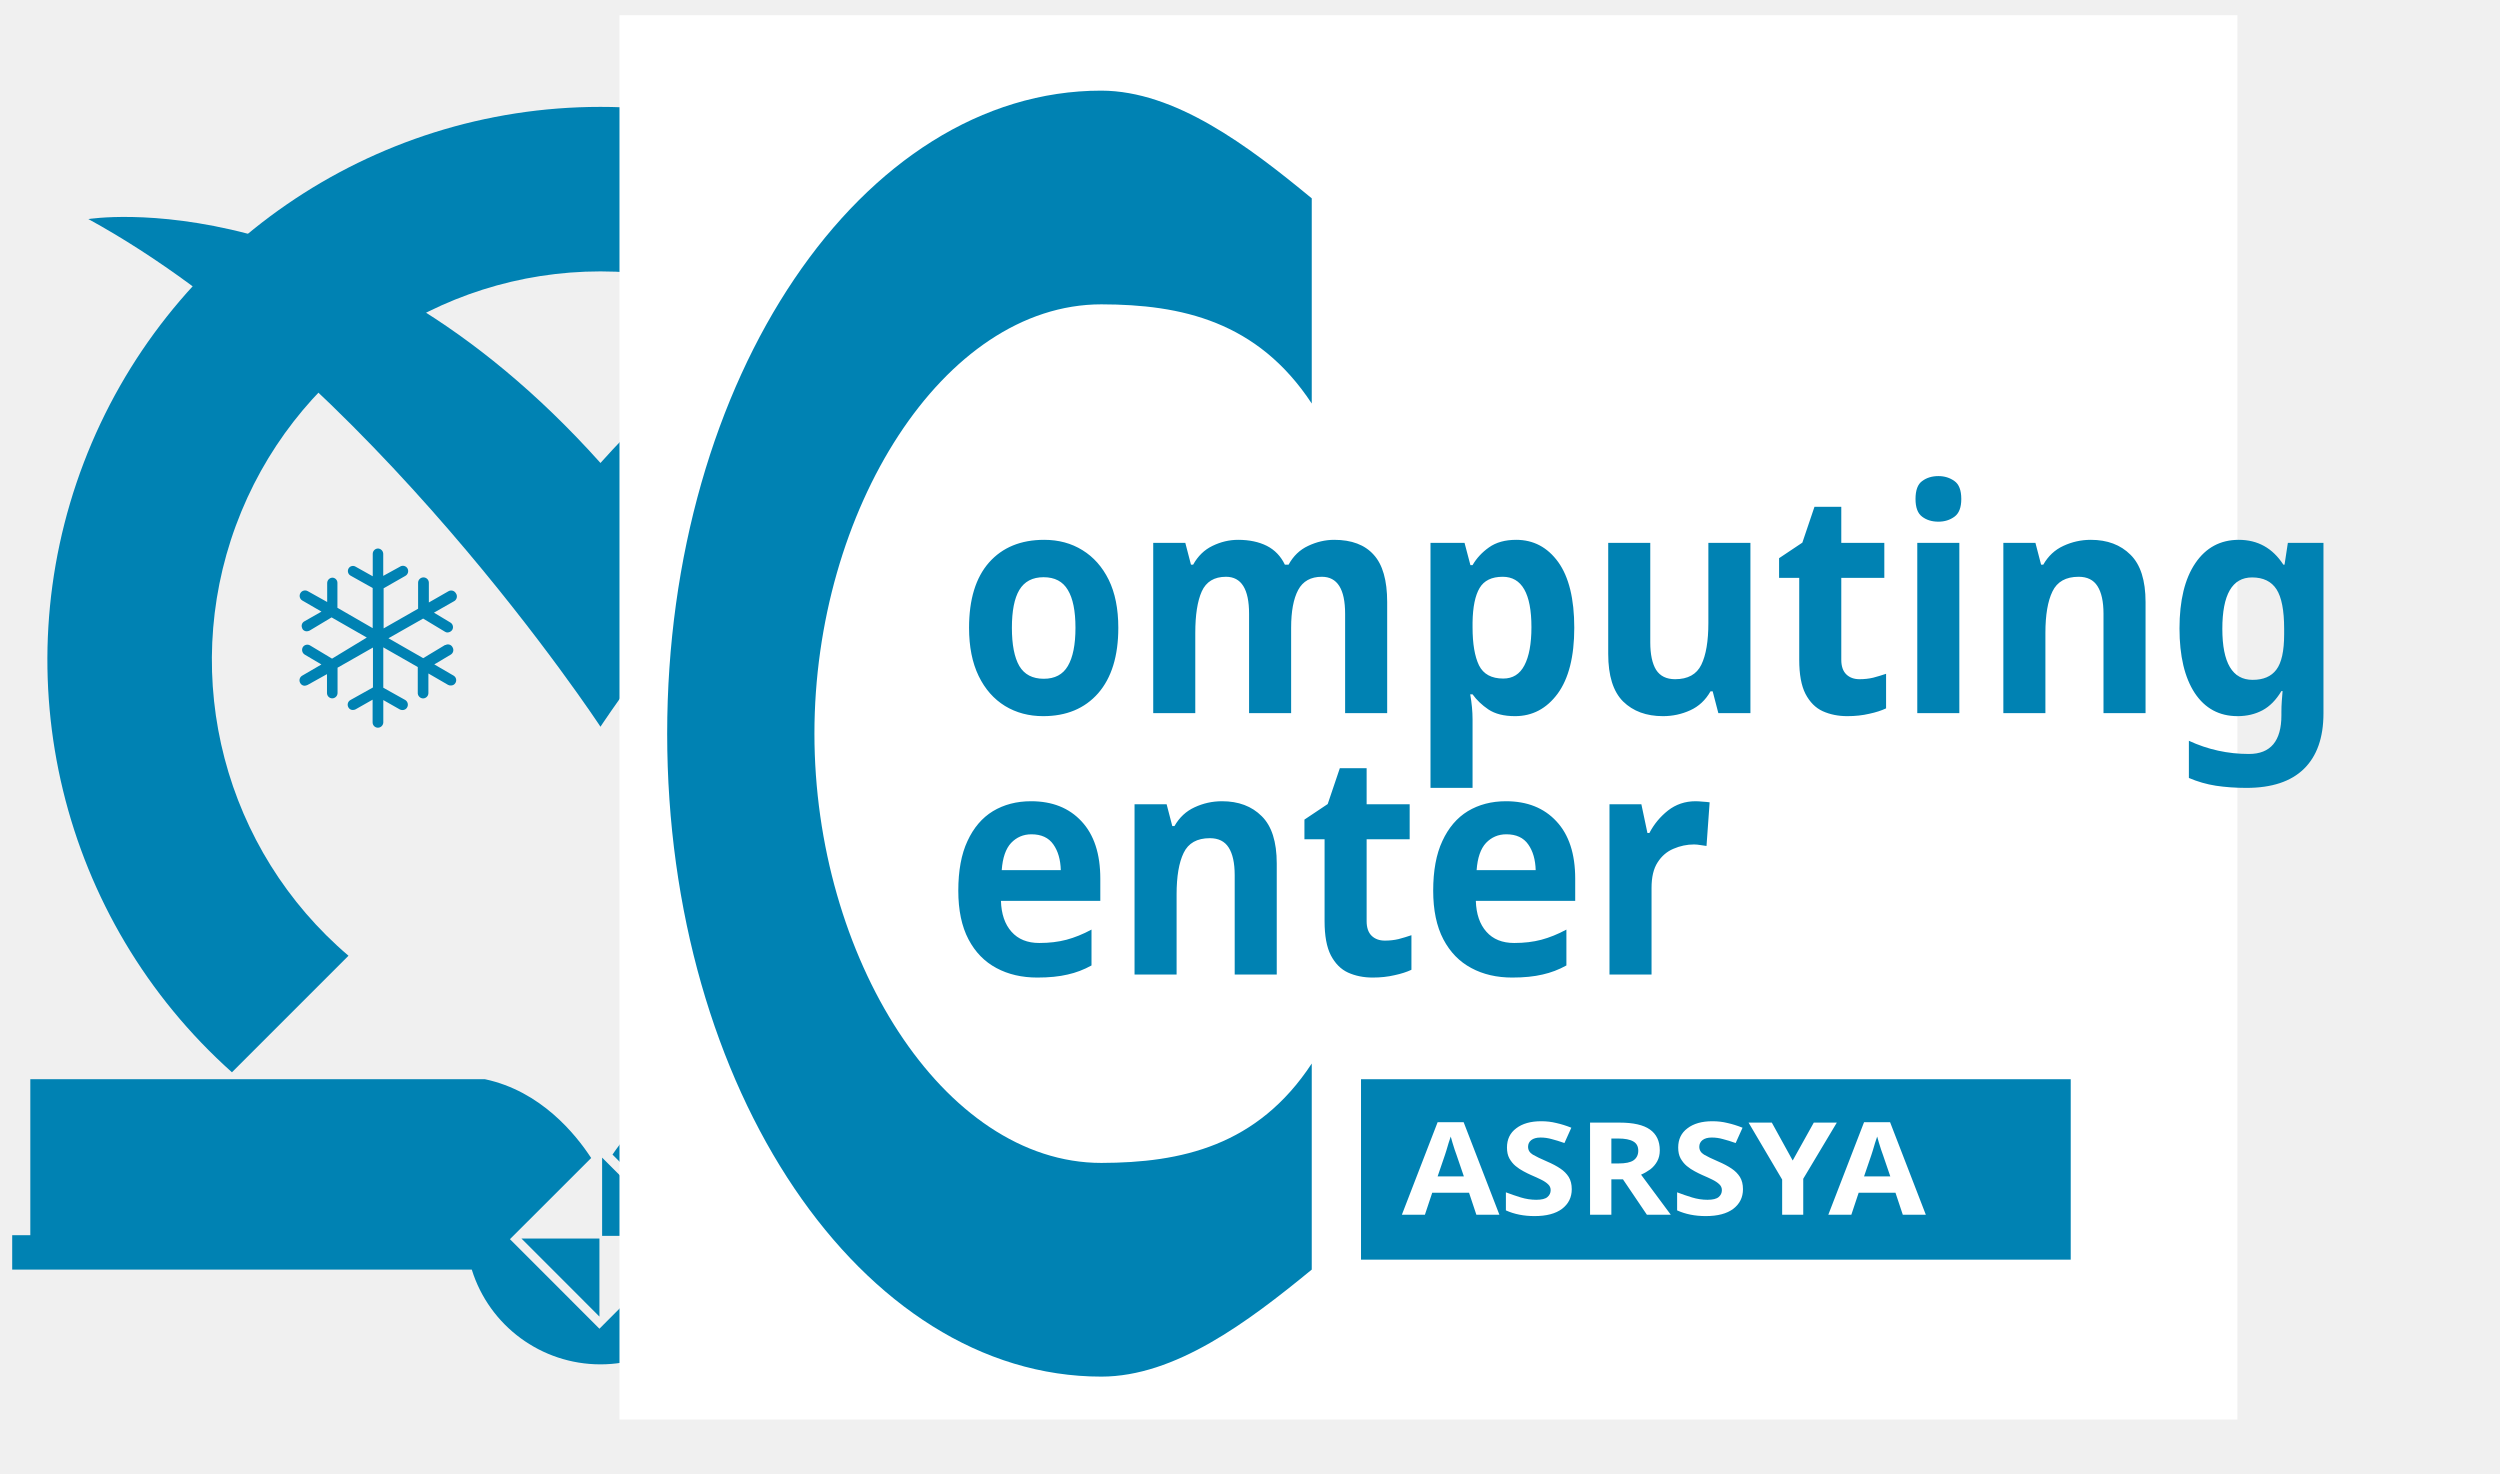
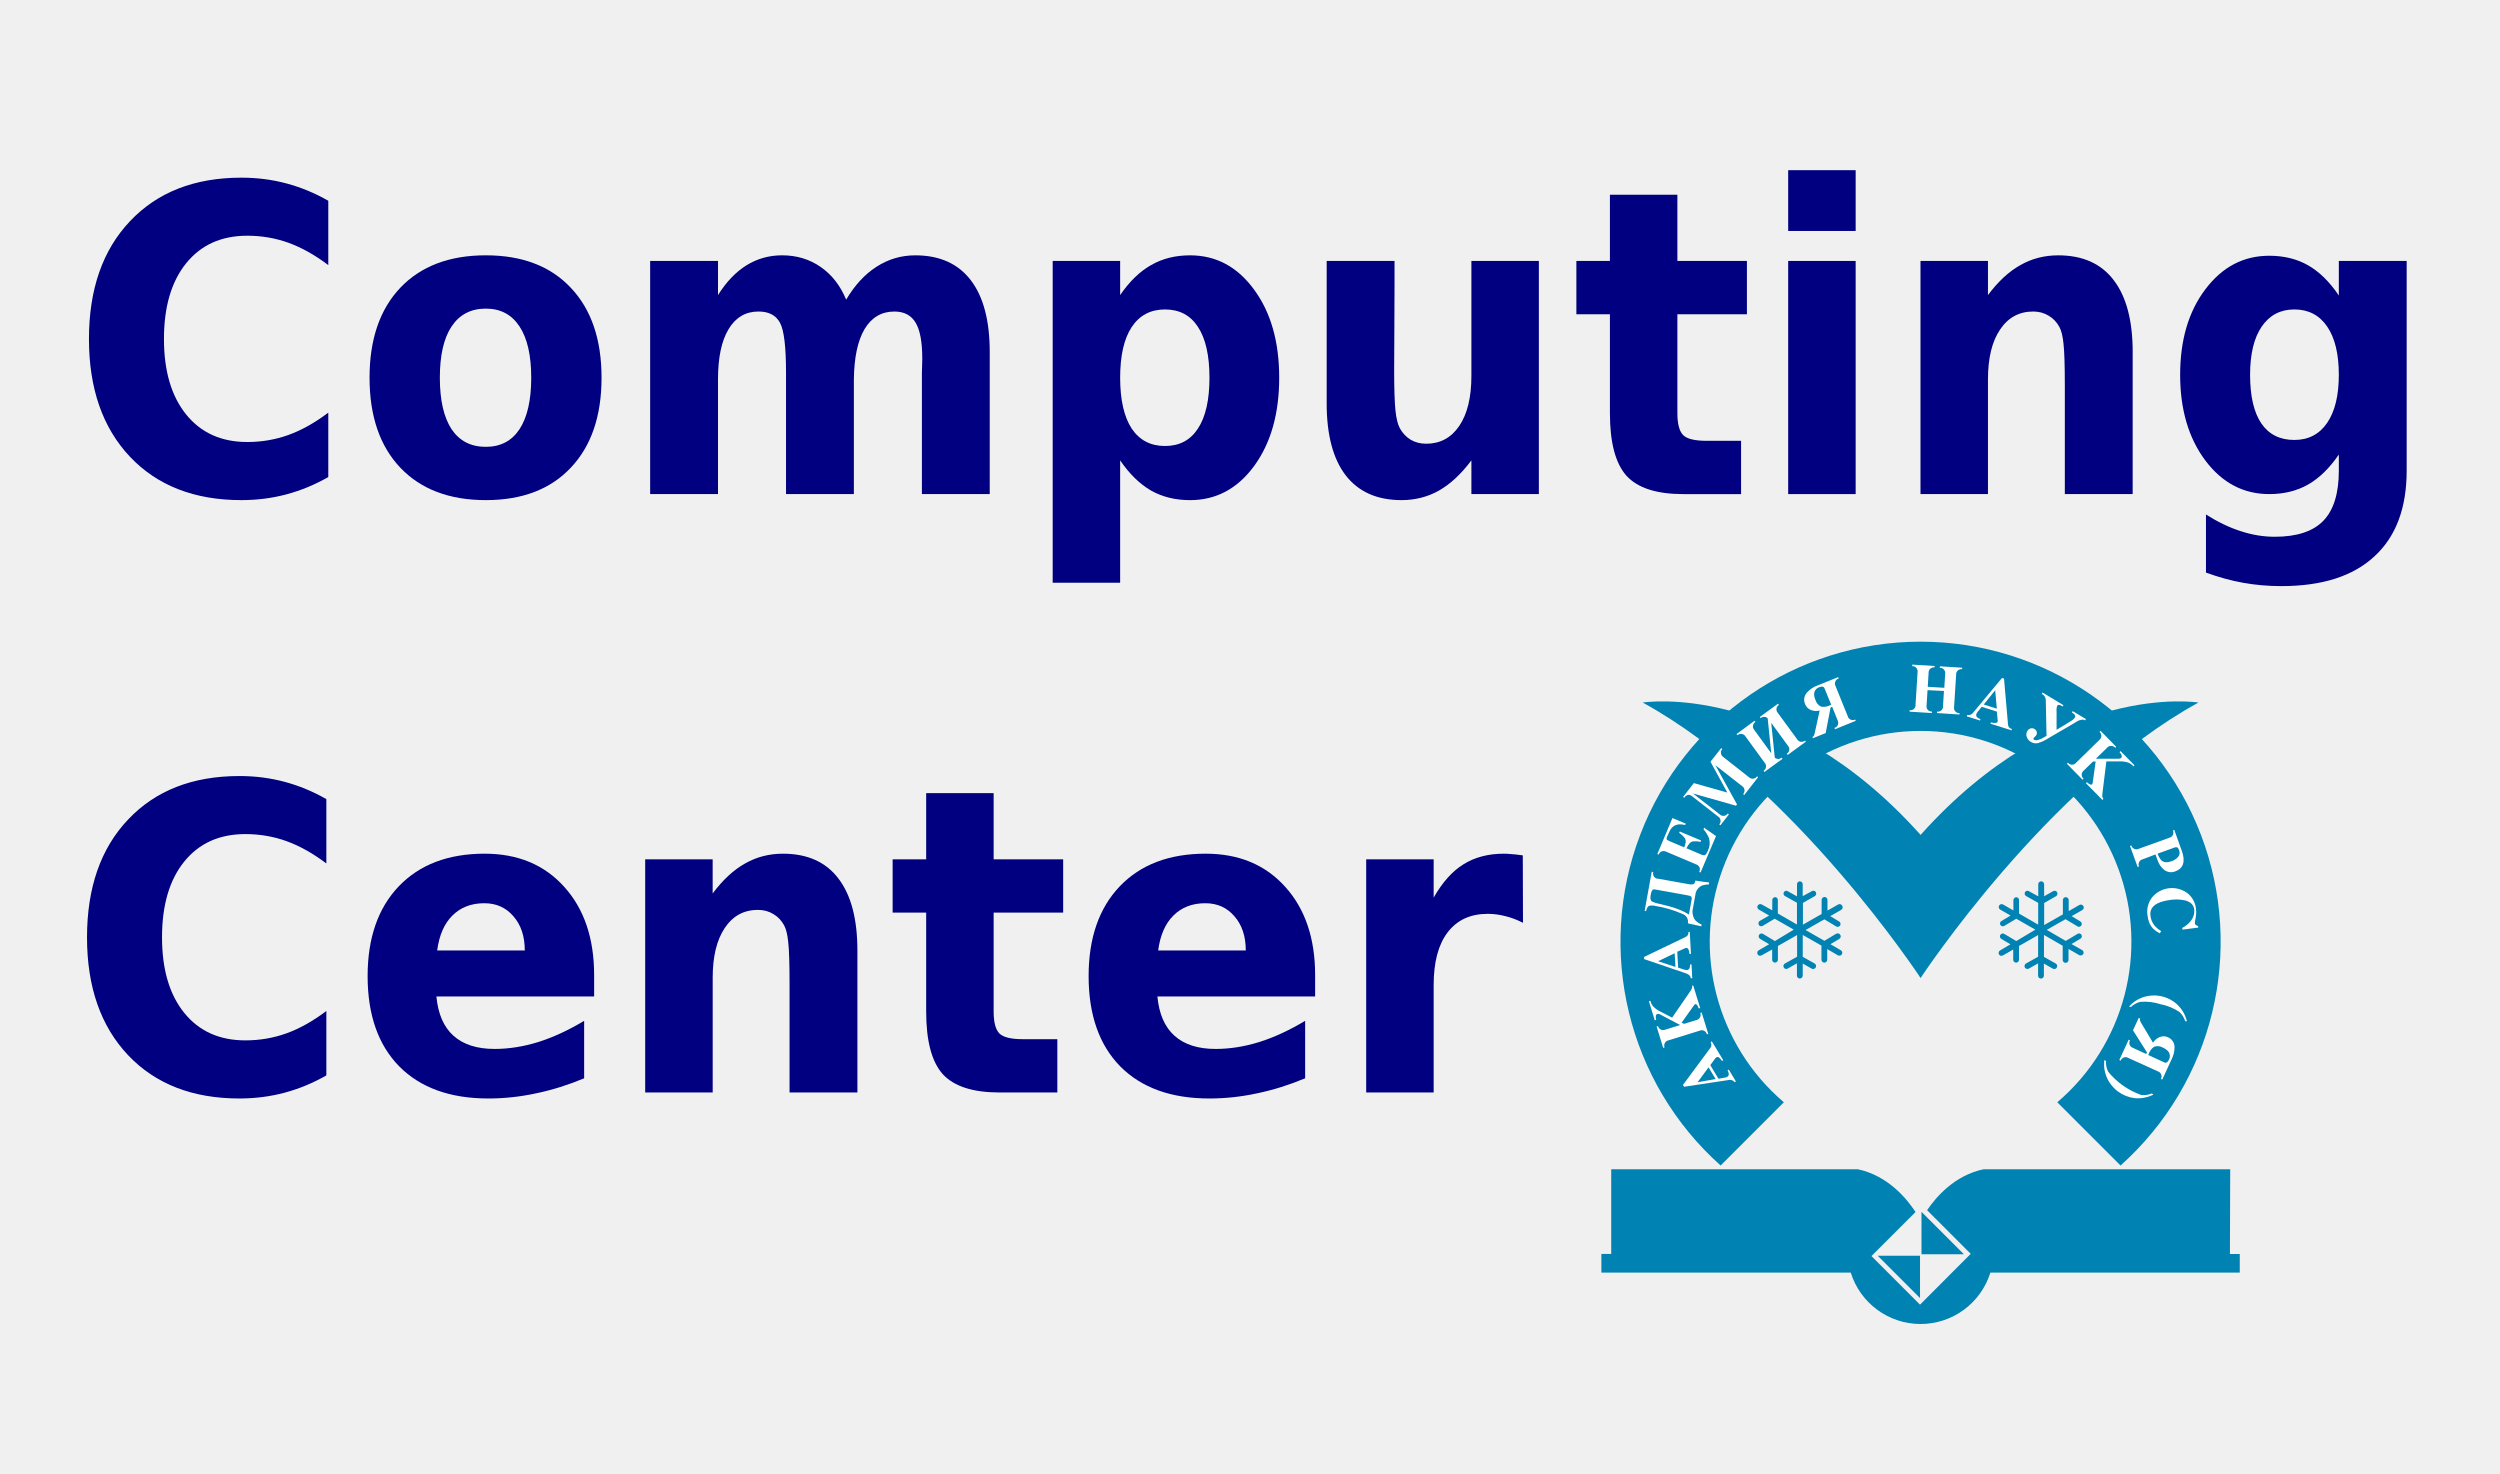
<svg xmlns="http://www.w3.org/2000/svg" viewBox="0 0 190 112" version="1.1" id="svg1111" width="190" height="112">
  <defs id="defs987">
    <style id="style985">.cls-1{fill:#0082b3;}.cls-2{fill:#fff;}</style>
+     <style id="style985-7">.cls-1{fill:#0082b3;}.cls-2{fill:#fff;}</style>
+     <style id="style985-3">.cls-1{fill:#0082b3;}.cls-2{fill:#fff;}</style>
  </defs>
-   <path class="cls-1" d="m 17.628,81.493 8.857,-8.857 a 29.53,29.53 0 1 1 38.297,0 l 8.857,8.857 a 42.03,42.03 0 1 0 -56.012,0 z" id="path991" style="fill:#0082b3;stroke-width:0.499" />
-   <path class="cls-1" d="M 45.636,35.186 C 26.206,13.48 6.715,16.649 6.715,16.649 27.922,28.25 45.636,55.231 45.636,55.231 c 0,0 17.724,-26.98 38.921,-38.582 0.01,0 -19.496,-3.169 -38.921,18.537 z" id="path993" style="fill:#0082b3;stroke-width:0.499" />
-   <path class="cls-1" d="m 32.149,53.08 a 0.409,0.409 0 0 0 0.409,-0.399 v 0 -1.497 l 1.497,0.868 a 0.399,0.399 0 0 0 0.215,0.045 0.379,0.379 0 0 0 0.344,-0.195 0.404,0.404 0 0 0 -0.14,-0.554 v 0 l -1.467,-0.853 1.242,-0.739 a 0.404,0.404 0 0 0 0.15,-0.554 v 0 a 0.389,0.389 0 0 0 -0.539,-0.18 h -0.04 l -1.657,0.998 -2.64,-1.512 2.635,-1.497 1.657,0.998 a 0.334,0.334 0 0 0 0.195,0.06 0.454,0.454 0 0 0 0.359,-0.195 0.409,0.409 0 0 0 -0.135,-0.559 v 0 l -1.252,-0.753 1.497,-0.853 a 0.419,0.419 0 0 0 0.21,-0.549 l -0.045,-0.075 a 0.409,0.409 0 0 0 -0.554,-0.155 v 0 l -1.497,0.858 v -1.497 a 0.409,0.409 0 1 0 -0.818,0 v 1.971 l -2.62,1.497 v -3.049 l 1.652,-0.943 a 0.414,0.414 0 0 0 0.165,-0.559 0.399,0.399 0 0 0 -0.574,-0.14 v 0 l -1.272,0.699 v -1.667 a 0.414,0.414 0 0 0 -0.414,-0.414 v 0 a 0.409,0.409 0 0 0 -0.384,0.414 v 1.697 l -1.302,-0.729 a 0.384,0.384 0 0 0 -0.529,0.125 v 0 a 0.399,0.399 0 0 0 0.135,0.549 v 0 l 1.692,0.948 v 3.049 l -2.68,-1.547 v -1.876 a 0.394,0.394 0 0 0 -0.374,-0.414 v 0 a 0.414,0.414 0 0 0 -0.404,0.414 v 1.437 l -1.482,-0.828 a 0.409,0.409 0 0 0 -0.554,0.155 v 0 a 0.409,0.409 0 0 0 0.145,0.559 v 0 l 1.457,0.843 -1.297,0.739 a 0.389,0.389 0 0 0 -0.16,0.534 0.105,0.105 0 0 0 0,0.03 0.384,0.384 0 0 0 0.349,0.195 0.529,0.529 0 0 0 0.215,-0.06 l 1.662,-0.998 2.675,1.532 -2.64,1.602 -1.662,-0.998 a 0.404,0.404 0 0 0 -0.559,0.125 v 0 a 0.419,0.419 0 0 0 0.14,0.564 l 1.272,0.753 -1.457,0.848 a 0.409,0.409 0 0 0 -0.155,0.559 v 0 a 0.384,0.384 0 0 0 0.349,0.21 0.739,0.739 0 0 0 0.22,-0.065 l 1.467,-0.818 v 1.437 a 0.404,0.404 0 0 0 0.404,0.404 v 0 a 0.409,0.409 0 0 0 0.399,-0.409 v -1.921 l 2.69,-1.532 v 3.034 l -1.707,0.953 a 0.404,0.404 0 0 0 -0.165,0.549 v 0 a 0.369,0.369 0 0 0 0.344,0.21 0.464,0.464 0 0 0 0.2,-0.045 l 1.302,-0.739 v 1.722 a 0.404,0.404 0 0 0 0.399,0.409 v 0 a 0.414,0.414 0 0 0 0.414,-0.404 v 0 -1.697 l 1.257,0.714 a 0.429,0.429 0 0 0 0.195,0.045 0.389,0.389 0 0 0 0.364,-0.21 0.419,0.419 0 0 0 -0.165,-0.564 v 0 l -1.652,-0.923 v -3.069 l 2.62,1.497 v 1.941 a 0.414,0.414 0 0 0 0.399,0.444 z" id="path995" style="fill:#0082b3;stroke-width:0.499" />
-   <path class="cls-1" d="m 65.541,50.715 v 1.941 a 0.404,0.404 0 0 0 0.359,0.449 0.409,0.409 0 0 0 0.454,-0.359 v -1.587 l 1.497,0.868 a 0.444,0.444 0 0 0 0.564,-0.15 0.404,0.404 0 0 0 -0.145,-0.554 v 0 l -1.497,-0.853 1.242,-0.739 a 0.404,0.404 0 0 0 0.155,-0.549 v 0 a 0.394,0.394 0 0 0 -0.539,-0.145 v 0 l -1.662,0.998 -2.67,-1.547 2.635,-1.497 1.662,0.998 a 0.319,0.319 0 0 0 0.195,0.07 0.464,0.464 0 0 0 0.364,-0.195 0.409,0.409 0 0 0 -0.145,-0.559 v 0 l -1.218,-0.743 1.497,-0.853 a 0.414,0.414 0 0 0 0.145,-0.564 0.409,0.409 0 0 0 -0.559,-0.145 l -1.497,0.858 v -1.497 a 0.414,0.414 0 0 0 -0.364,-0.454 0.409,0.409 0 0 0 -0.449,0.364 0.269,0.269 0 0 0 0,0.09 v 1.956 l -2.62,1.497 v -3.094 l 1.647,-0.943 a 0.404,0.404 0 0 0 0.165,-0.554 v 0 a 0.389,0.389 0 0 0 -0.559,-0.155 l -1.257,0.709 v -1.677 a 0.414,0.414 0 0 0 -0.414,-0.414 v 0 a 0.409,0.409 0 0 0 -0.409,0.409 v 0 1.697 l -1.312,-0.724 a 0.394,0.394 0 0 0 -0.539,0.125 c 0,0 0,0 0,0 a 0.404,0.404 0 0 0 0.145,0.554 v 0 l 1.697,0.958 v 3.049 l -2.68,-1.547 v -1.881 a 0.404,0.404 0 0 0 -0.384,-0.414 v 0 a 0.424,0.424 0 0 0 -0.409,0.414 v 1.437 l -1.442,-0.828 a 0.399,0.399 0 0 0 -0.554,0.145 v 0 a 0.404,0.404 0 0 0 0.14,0.559 v 0 l 1.462,0.843 -1.277,0.763 a 0.399,0.399 0 0 0 -0.155,0.544 v 0 a 0.384,0.384 0 0 0 0.349,0.195 0.464,0.464 0 0 0 0.215,-0.06 l 1.667,-0.998 2.67,1.532 -2.675,1.597 -1.667,-0.998 a 0.409,0.409 0 0 0 -0.564,0.135 v 0 a 0.419,0.419 0 0 0 0.14,0.564 l 1.277,0.753 -1.452,0.858 a 0.404,0.404 0 0 0 -0.155,0.549 v 0 a 0.369,0.369 0 0 0 0.344,0.21 0.828,0.828 0 0 0 0.21,-0.06 l 1.442,-0.828 v 1.437 a 0.414,0.414 0 0 0 0.409,0.404 v 0 a 0.409,0.409 0 0 0 0.399,-0.409 v -1.926 l 2.68,-1.532 v 3.034 l -1.697,0.953 a 0.404,0.404 0 0 0 -0.16,0.554 v 0 a 0.384,0.384 0 0 0 0.349,0.21 0.464,0.464 0 0 0 0.2,-0.045 l 1.302,-0.739 v 1.722 a 0.404,0.404 0 0 0 0.399,0.409 v 0 a 0.414,0.414 0 0 0 0.414,-0.404 v 0 -1.697 l 1.257,0.714 a 0.394,0.394 0 0 0 0.19,0.045 0.389,0.389 0 0 0 0.364,-0.21 0.414,0.414 0 0 0 -0.155,-0.559 v 0 l -1.647,-0.923 v -3.079 z" id="path997" style="fill:#0082b3;stroke-width:0.499" />
-   <path class="cls-1" d="M 89.004,82.021 H 54.449 c -4.042,0.848 -6.642,3.872 -7.899,5.728 l 6.108,6.113 -7.101,7.121 -6.801,-6.806 6.173,-6.168 c -1.188,-1.821 -3.837,-5.09 -8.069,-5.988 H 2.304 v 11.856 H 0.927 V 96.492 H 35.856 a 10.239,10.239 0 0 0 19.555,0 h 34.929 v -2.605 h -1.377 z" id="path999" style="fill:#0082b3;stroke-width:0.499" />
-   <polygon class="cls-1" points="89.85,160 89.85,171.92 101.76,171.92 " id="polygon1001" style="fill:#0082b3" transform="matrix(0.49899,0,0,0.49899,0.926876,8.141039)" />
-   <polygon class="cls-1" points="89.44,184.21 89.44,172.32 77.56,172.32 " id="polygon1003" style="fill:#0082b3" transform="matrix(0.49899,0,0,0.49899,0.926876,8.141039)" />
-   <rect style="fill:#ffffff;fill-opacity:1;stroke:none;stroke-width:0.98;stroke-opacity:1" id="rect1165" width="122.96" height="106.733" x="47.081" y="1.153" />
-   <text transform="scale(0.9514507,1.051027)" id="text1187" y="51.567" x="76.39" style="font-style:normal;font-weight:normal;font-size:22.554px;line-height:1.25;font-family:sans-serif;letter-spacing:0px;word-spacing:0px;fill:#0082b3;fill-opacity:1;stroke:none;stroke-width:1.88" xml:space="preserve">
-     <tspan style="font-style:normal;font-variant:normal;font-weight:bold;font-stretch:normal;font-family:sans-serif;-inkscape-font-specification:'sans-serif Bold';fill:#0082b3;fill-opacity:1;stroke-width:1.88" y="51.567" x="76.39" id="tspan1185">omputing</tspan>
-   </text>
-   <text transform="scale(0.9514507,1.051027)" id="text1191" y="70.468" x="75.531" style="font-style:normal;font-weight:normal;font-size:22.554px;line-height:1.25;font-family:sans-serif;letter-spacing:0px;word-spacing:0px;fill:#0082b3;fill-opacity:1;stroke:none;stroke-width:1.88" xml:space="preserve">
-     <tspan style="font-style:normal;font-variant:normal;font-weight:bold;font-stretch:normal;font-family:sans-serif;-inkscape-font-specification:'sans-serif Bold';fill:#0082b3;fill-opacity:1;stroke-width:1.88" y="70.468" x="75.531" id="tspan1189">enter</tspan>
-   </text>
-   <rect style="fill:#0082b3;fill-opacity:1;stroke:none;stroke-width:0.66;stroke-opacity:1" id="rect1203" width="53.938" height="13.713" x="103.437" y="82.021" />
-   <text xml:space="preserve" style="font-style:normal;font-weight:normal;font-size:10.265px;line-height:1.25;font-family:sans-serif;letter-spacing:0px;word-spacing:0px;fill:#ffffff;fill-opacity:1;stroke:none;stroke-width:0.855" x="101.768" y="96.647" id="text1201" transform="scale(1.046906,0.9551952)">
-     <tspan id="tspan1199" x="101.768" y="96.647" style="font-style:normal;font-variant:normal;font-weight:bold;font-stretch:normal;font-family:sans-serif;-inkscape-font-specification:'sans-serif Bold';fill:#ffffff;fill-opacity:1;stroke-width:0.855">ASRSYA</tspan>
-   </text>
-   <path style="fill:#0082b3;fill-opacity:1;stroke:none;stroke-width:0.894;stroke-opacity:1" d="m 83.705,6.888 c -18.225,-0.001 -33,21.877 -33,48.866 -7.24e-4,26.99 14.774,48.871 33,48.869 5.594,-0.004 11.096,-4.116 15.988,-8.134 V 80.829 c -4.12,6.268 -9.914,7.538 -15.988,7.553 -12.045,5.5e-4 -21.809,-15.712 -21.809,-32.628 3.38e-4,-16.914 9.764,-32.625 21.809,-32.624 6.073,0.011 11.867,1.275 15.988,7.538 V 15.074 C 94.804,11.037 89.302,6.909 83.705,6.888 Z" id="path1221" />
+   <g aria-label="Computing" transform="scale(0.9514507,1.051027)" style="font-style:normal;font-weight:normal;font-size:30.828px;line-height:1.25;font-family:sans-serif;letter-spacing:0px;word-spacing:0px;fill:#000080;fill-opacity:1;stroke:none;stroke-width:2.569" id="text1187">
+     <path d="m 26.223,34.494 q -1.596,0.828 -3.327,1.249 -1.731,0.421 -3.613,0.421 -5.615,0 -8.896,-3.131 -3.281,-3.146 -3.281,-8.52 0,-5.389 3.281,-8.52 3.281,-3.146 8.896,-3.146 1.882,0 3.613,0.421 1.731,0.421 3.327,1.249 v 4.651 q -1.611,-1.099 -3.176,-1.611 -1.565,-0.512 -3.297,-0.512 -3.101,0 -4.877,1.987 -1.776,1.987 -1.776,5.479 0,3.477 1.776,5.464 1.776,1.987 4.877,1.987 1.731,0 3.297,-0.512 1.565,-0.512 3.176,-1.611 z" style="font-style:normal;font-variant:normal;font-weight:bold;font-stretch:normal;font-family:sans-serif;-inkscape-font-specification:'sans-serif Bold';fill:#000080;fill-opacity:1;stroke-width:2.569" id="path1248" />
+     <path d="m 38.807,22.316 q -1.791,0 -2.74,1.295 -0.933,1.279 -0.933,3.703 0,2.423 0.933,3.718 0.948,1.279 2.74,1.279 1.761,0 2.694,-1.279 0.933,-1.295 0.933,-3.718 0,-2.423 -0.933,-3.703 -0.933,-1.295 -2.694,-1.295 z m 0,-3.854 q 4.35,0 6.789,2.348 2.454,2.348 2.454,6.503 0,4.155 -2.454,6.503 -2.439,2.348 -6.789,2.348 -4.365,0 -6.834,-2.348 -2.454,-2.348 -2.454,-6.503 0,-4.155 2.454,-6.503 2.469,-2.348 6.834,-2.348 z" style="font-style:normal;font-variant:normal;font-weight:bold;font-stretch:normal;font-family:sans-serif;-inkscape-font-specification:'sans-serif Bold';fill:#000080;fill-opacity:1;stroke-width:2.569" id="path1250" />
+     <path d="m 67.588,21.669 q 1.024,-1.565 2.423,-2.378 1.415,-0.828 3.101,-0.828 2.905,0 4.426,1.791 1.52,1.791 1.52,5.208 v 10.266 h -5.419 v -8.791 q 0.015,-0.196 0.015,-0.406 0.015,-0.211 0.015,-0.602 0,-1.791 -0.527,-2.589 -0.527,-0.813 -1.701,-0.813 -1.535,0 -2.378,1.264 -0.828,1.264 -0.858,3.658 v 8.279 h -5.419 v -8.791 q 0,-2.8 -0.482,-3.598 -0.482,-0.813 -1.716,-0.813 -1.55,0 -2.393,1.279 -0.843,1.264 -0.843,3.628 v 8.294 H 51.933 V 18.869 h 5.419 v 2.469 q 0.993,-1.43 2.273,-2.153 1.295,-0.723 2.845,-0.723 1.746,0 3.086,0.843 1.34,0.843 2.032,2.363 z" style="font-style:normal;font-variant:normal;font-weight:bold;font-stretch:normal;font-family:sans-serif;-inkscape-font-specification:'sans-serif Bold';fill:#000080;fill-opacity:1;stroke-width:2.569" id="path1252" />
+     <path d="m 89.475,33.289 v 8.851 H 84.086 V 18.869 h 5.389 v 2.469 q 1.114,-1.475 2.469,-2.168 1.355,-0.707 3.116,-0.707 3.116,0 5.118,2.484 2.002,2.469 2.002,6.367 0,3.899 -2.002,6.382 -2.002,2.469 -5.118,2.469 -1.761,0 -3.116,-0.692 -1.355,-0.707 -2.469,-2.183 z m 3.583,-10.913 q -1.731,0 -2.664,1.279 -0.918,1.264 -0.918,3.658 0,2.393 0.918,3.673 0.933,1.264 2.664,1.264 1.731,0 2.634,-1.264 0.918,-1.264 0.918,-3.673 0,-2.408 -0.918,-3.673 -0.903,-1.264 -2.634,-1.264 z" style="font-style:normal;font-variant:normal;font-weight:bold;font-stretch:normal;font-family:sans-serif;-inkscape-font-specification:'sans-serif Bold';fill:#000080;fill-opacity:1;stroke-width:2.569" id="path1254" />
+     <path d="M 105.973,29.165 V 18.869 h 5.419 v 1.686 q 0,1.37 -0.015,3.447 -0.015,2.062 -0.015,2.755 0,2.032 0.105,2.935 0.105,0.888 0.361,1.295 0.331,0.527 0.858,0.813 0.542,0.286 1.234,0.286 1.686,0 2.649,-1.295 0.963,-1.295 0.963,-3.598 v -8.324 h 5.389 v 16.859 h -5.389 v -2.439 q -1.219,1.475 -2.589,2.183 -1.355,0.692 -2.995,0.692 -2.92,0 -4.456,-1.791 -1.52,-1.791 -1.52,-5.208 z" style="font-style:normal;font-variant:normal;font-weight:bold;font-stretch:normal;font-family:sans-serif;-inkscape-font-specification:'sans-serif Bold';fill:#000080;fill-opacity:1;stroke-width:2.569" id="path1256" />
+     <path d="m 133.986,14.082 v 4.787 h 5.554 v 3.854 h -5.554 v 7.15 q 0,1.174 0.467,1.596 0.467,0.406 1.851,0.406 h 2.77 v 3.854 h -4.621 q -3.191,0 -4.531,-1.325 -1.325,-1.34 -1.325,-4.531 v -7.15 h -2.679 v -3.854 h 2.679 v -4.787 z" style="font-style:normal;font-variant:normal;font-weight:bold;font-stretch:normal;font-family:sans-serif;-inkscape-font-specification:'sans-serif Bold';fill:#000080;fill-opacity:1;stroke-width:2.569" id="path1258" />
+     <path d="m 142.837,18.869 h 5.389 v 16.859 h -5.389 z m 0,-6.563 h 5.389 v 4.395 h -5.389 z" style="font-style:normal;font-variant:normal;font-weight:bold;font-stretch:normal;font-family:sans-serif;-inkscape-font-specification:'sans-serif Bold';fill:#000080;fill-opacity:1;stroke-width:2.569" id="path1260" />
+     <path d="m 170.353,25.462 v 10.266 h -5.419 v -1.671 -6.187 q 0,-2.183 -0.105,-3.011 -0.09,-0.828 -0.331,-1.219 -0.316,-0.527 -0.858,-0.813 -0.542,-0.301 -1.234,-0.301 -1.686,0 -2.649,1.31 -0.963,1.295 -0.963,3.598 v 8.294 h -5.389 V 18.869 h 5.389 v 2.469 q 1.219,-1.475 2.589,-2.168 1.37,-0.707 3.026,-0.707 2.92,0 4.426,1.791 1.52,1.791 1.52,5.208 z" style="font-style:normal;font-variant:normal;font-weight:bold;font-stretch:normal;font-family:sans-serif;-inkscape-font-specification:'sans-serif Bold';fill:#000080;fill-opacity:1;stroke-width:2.569" id="path1262" />
+     <path d="m 186.821,32.868 q -1.114,1.475 -2.454,2.168 -1.34,0.692 -3.101,0.692 -3.086,0 -5.103,-2.423 -2.017,-2.439 -2.017,-6.202 0,-3.778 2.017,-6.187 2.017,-2.423 5.103,-2.423 1.761,0 3.101,0.692 1.34,0.692 2.454,2.183 v -2.499 h 5.419 v 15.158 q 0,4.064 -2.574,6.202 -2.559,2.153 -7.436,2.153 -1.581,0 -3.056,-0.241 -1.475,-0.241 -2.965,-0.738 V 37.203 q 1.415,0.813 2.77,1.204 1.355,0.406 2.725,0.406 2.649,0 3.884,-1.159 1.234,-1.159 1.234,-3.628 z m -3.552,-10.492 q -1.671,0 -2.604,1.234 -0.933,1.234 -0.933,3.492 0,2.318 0.903,3.522 0.903,1.189 2.634,1.189 1.686,0 2.619,-1.234 0.933,-1.234 0.933,-3.477 0,-2.258 -0.933,-3.492 -0.933,-1.234 -2.619,-1.234 z" style="font-style:normal;font-variant:normal;font-weight:bold;font-stretch:normal;font-family:sans-serif;-inkscape-font-specification:'sans-serif Bold';fill:#000080;fill-opacity:1;stroke-width:2.569" id="path1264" />
+   </g>
+   <g aria-label="Center" transform="scale(0.9514507,1.051027)" style="font-style:normal;font-weight:normal;font-size:30.828px;line-height:1.25;font-family:sans-serif;letter-spacing:0px;word-spacing:0px;fill:#000080;fill-opacity:1;stroke:none;stroke-width:2.569" id="text1191">
+     <path d="m 26.068,77.762 q -1.596,0.828 -3.327,1.249 -1.731,0.421 -3.613,0.421 -5.615,0 -8.896,-3.131 -3.281,-3.146 -3.281,-8.52 0,-5.389 3.281,-8.52 3.281,-3.146 8.896,-3.146 1.882,0 3.613,0.421 1.731,0.421 3.327,1.249 v 4.651 q -1.611,-1.099 -3.176,-1.611 -1.565,-0.512 -3.297,-0.512 -3.101,0 -4.877,1.987 -1.776,1.987 -1.776,5.479 0,3.477 1.776,5.464 1.776,1.987 4.877,1.987 1.731,0 3.297,-0.512 1.565,-0.512 3.176,-1.611 z" style="font-style:normal;font-variant:normal;font-weight:bold;font-stretch:normal;font-family:sans-serif;-inkscape-font-specification:'sans-serif Bold';fill:#000080;fill-opacity:1;stroke-width:2.569" id="path1267" />
+     <path d="m 47.458,70.521 v 1.535 H 34.859 q 0.196,1.897 1.37,2.845 1.174,0.948 3.281,0.948 1.701,0 3.477,-0.497 1.791,-0.512 3.673,-1.535 v 4.155 q -1.912,0.723 -3.823,1.084 -1.912,0.376 -3.823,0.376 -4.576,0 -7.12,-2.318 -2.529,-2.333 -2.529,-6.533 0,-4.124 2.484,-6.488 2.499,-2.363 6.864,-2.363 3.974,0 6.352,2.393 2.393,2.393 2.393,6.397 z m -5.539,-1.791 q 0,-1.535 -0.903,-2.469 -0.888,-0.948 -2.333,-0.948 -1.565,0 -2.544,0.888 -0.978,0.873 -1.219,2.529 z" style="font-style:normal;font-variant:normal;font-weight:bold;font-stretch:normal;font-family:sans-serif;-inkscape-font-specification:'sans-serif Bold';fill:#000080;fill-opacity:1;stroke-width:2.569" id="path1269" />
+     <path d="m 68.487,68.73 v 10.266 h -5.419 v -1.671 -6.187 q 0,-2.183 -0.105,-3.011 -0.09,-0.828 -0.331,-1.219 -0.316,-0.527 -0.858,-0.813 -0.542,-0.301 -1.234,-0.301 -1.686,0 -2.649,1.31 -0.963,1.295 -0.963,3.598 v 8.294 H 51.537 V 62.137 h 5.389 v 2.469 q 1.219,-1.475 2.589,-2.168 1.37,-0.707 3.026,-0.707 2.92,0 4.426,1.791 1.52,1.791 1.52,5.208 z" style="font-style:normal;font-variant:normal;font-weight:bold;font-stretch:normal;font-family:sans-serif;-inkscape-font-specification:'sans-serif Bold';fill:#000080;fill-opacity:1;stroke-width:2.569" id="path1271" />
+     <path d="m 79.37,57.35 v 4.787 h 5.554 v 3.854 h -5.554 v 7.15 q 0,1.174 0.467,1.596 0.467,0.406 1.851,0.406 h 2.77 v 3.854 h -4.621 q -3.191,0 -4.531,-1.325 -1.325,-1.34 -1.325,-4.531 v -7.15 h -2.679 v -3.854 h 2.679 v -4.787 z" style="font-style:normal;font-variant:normal;font-weight:bold;font-stretch:normal;font-family:sans-serif;-inkscape-font-specification:'sans-serif Bold';fill:#000080;fill-opacity:1;stroke-width:2.569" id="path1273" />
+     <path d="m 105.05,70.521 v 1.535 H 92.451 q 0.196,1.897 1.37,2.845 1.174,0.948 3.281,0.948 1.701,0 3.477,-0.497 1.791,-0.512 3.673,-1.535 v 4.155 q -1.912,0.723 -3.823,1.084 -1.912,0.376 -3.823,0.376 -4.576,0 -7.12,-2.318 -2.529,-2.333 -2.529,-6.533 0,-4.124 2.484,-6.488 2.499,-2.363 6.864,-2.363 3.974,0 6.352,2.393 2.393,2.393 2.393,6.397 z m -5.539,-1.791 q 0,-1.535 -0.903,-2.469 -0.888,-0.948 -2.333,-0.948 -1.565,0 -2.544,0.888 -0.978,0.873 -1.219,2.529 z" style="font-style:normal;font-variant:normal;font-weight:bold;font-stretch:normal;font-family:sans-serif;-inkscape-font-specification:'sans-serif Bold';fill:#000080;fill-opacity:1;stroke-width:2.569" id="path1275" />
+     <path d="m 121.653,66.728 q -0.707,-0.331 -1.415,-0.482 -0.692,-0.166 -1.4,-0.166 -2.077,0 -3.206,1.34 -1.114,1.325 -1.114,3.808 v 7.767 h -5.389 V 62.137 h 5.389 V 64.907 q 1.039,-1.656 2.378,-2.408 1.355,-0.768 3.236,-0.768 0.271,0 0.587,0.03 0.316,0.015 0.918,0.09 z" style="font-style:normal;font-variant:normal;font-weight:bold;font-stretch:normal;font-family:sans-serif;-inkscape-font-specification:'sans-serif Bold';fill:#000080;fill-opacity:1;stroke-width:2.569" id="path1277" />
+   </g>
+   <g id="g1237" transform="matrix(0.2707576,0,0,0.2707576,121.7049,48.77715)">
+     <path style="fill:#0082b3" id="path991" d="m 33.47,147 17.75,-17.75 a 59.18,59.18 0 1 1 76.75,0 L 145.72,147 a 84.23,84.23 0 1 0 -112.25,0 z" class="cls-1" />
+     <path style="fill:#0082b3" id="path993" d="m 89.6,54.2 c -38.94,-43.5 -78,-37.15 -78,-37.15 42.5,23.25 78,77.32 78,77.32 0,0 35.52,-54.07 78,-77.32 0.02,0 -39.07,-6.35 -78,37.15 z" class="cls-1" />
+     <path style="fill:#0082b3" id="path995" d="m 62.57,90.06 a 0.82,0.82 0 0 0 0.82,-0.8 v 0 -3 l 3,1.74 a 0.8,0.8 0 0 0 0.43,0.09 0.76,0.76 0 0 0 0.69,-0.39 0.81,0.81 0 0 0 -0.28,-1.11 v 0 l -2.94,-1.71 2.49,-1.48 a 0.81,0.81 0 0 0 0.3,-1.11 v 0 A 0.78,0.78 0 0 0 66,81.93 h -0.08 l -3.32,2 -5.29,-3.03 5.28,-3 3.32,2 a 0.67,0.67 0 0 0 0.39,0.12 0.91,0.91 0 0 0 0.72,-0.39 0.82,0.82 0 0 0 -0.27,-1.12 v 0 L 64.24,77 l 3,-1.71 a 0.84,0.84 0 0 0 0.42,-1.1 l -0.09,-0.15 a 0.82,0.82 0 0 0 -1.11,-0.31 v 0 l -3,1.72 v -3 a 0.82,0.82 0 1 0 -1.64,0 v 3.95 l -5.25,3 V 73.29 L 59.88,71.4 A 0.83,0.83 0 0 0 60.21,70.28 0.8,0.8 0 0 0 59.06,70 v 0 l -2.55,1.4 v -3.34 a 0.83,0.83 0 0 0 -0.83,-0.83 v 0 a 0.82,0.82 0 0 0 -0.77,0.83 v 3.4 L 52.3,70 a 0.77,0.77 0 0 0 -1.06,0.25 v 0 a 0.8,0.8 0 0 0 0.27,1.1 v 0 l 3.39,1.9 v 6.11 l -5.37,-3.1 V 72.5 a 0.79,0.79 0 0 0 -0.75,-0.83 v 0 a 0.83,0.83 0 0 0 -0.81,0.83 v 2.88 L 45,73.72 a 0.82,0.82 0 0 0 -1.11,0.31 v 0 a 0.82,0.82 0 0 0 0.29,1.12 v 0 l 2.92,1.69 -2.6,1.48 a 0.78,0.78 0 0 0 -0.32,1.07 0.21,0.21 0 0 0 0,0.06 0.77,0.77 0 0 0 0.7,0.39 1.06,1.06 0 0 0 0.43,-0.12 l 3.33,-2 L 54,80.79 48.71,84 45.38,82 a 0.81,0.81 0 0 0 -1.12,0.25 v 0 a 0.84,0.84 0 0 0 0.28,1.13 l 2.55,1.51 -2.92,1.7 a 0.82,0.82 0 0 0 -0.31,1.12 v 0 a 0.77,0.77 0 0 0 0.7,0.42 A 1.48,1.48 0 0 0 45,88 l 2.94,-1.64 v 2.88 a 0.81,0.81 0 0 0 0.81,0.81 v 0 a 0.82,0.82 0 0 0 0.8,-0.82 v -3.85 l 5.39,-3.07 v 6.08 l -3.42,1.91 a 0.81,0.81 0 0 0 -0.33,1.1 v 0 a 0.74,0.74 0 0 0 0.69,0.42 0.93,0.93 0 0 0 0.4,-0.09 l 2.61,-1.48 v 3.45 a 0.81,0.81 0 0 0 0.8,0.82 v 0 a 0.83,0.83 0 0 0 0.83,-0.81 v 0 -3.4 l 2.52,1.43 a 0.86,0.86 0 0 0 0.39,0.09 0.78,0.78 0 0 0 0.73,-0.42 0.84,0.84 0 0 0 -0.33,-1.13 v 0 l -3.31,-1.85 v -6.15 l 5.25,3 v 3.89 a 0.83,0.83 0 0 0 0.8,0.89 z" class="cls-1" />
+     <path style="fill:#0082b3" id="path997" d="m 129.49,85.32 v 3.89 a 0.81,0.81 0 0 0 0.72,0.9 0.82,0.82 0 0 0 0.91,-0.72 v -3.18 l 3,1.74 a 0.89,0.89 0 0 0 1.13,-0.3 0.81,0.81 0 0 0 -0.29,-1.11 v 0 l -3,-1.71 2.49,-1.48 a 0.81,0.81 0 0 0 0.31,-1.1 v 0 a 0.79,0.79 0 0 0 -1.08,-0.29 v 0 l -3.33,2 -5.35,-3.1 5.28,-3 3.33,2 A 0.64,0.64 0 0 0 134,80 a 0.93,0.93 0 0 0 0.73,-0.39 0.82,0.82 0 0 0 -0.29,-1.12 v 0 L 132,77 l 3,-1.71 a 0.83,0.83 0 0 0 0.29,-1.13 0.82,0.82 0 0 0 -1.12,-0.29 l -3,1.72 v -3 a 0.83,0.83 0 0 0 -0.73,-0.91 0.82,0.82 0 0 0 -0.9,0.73 0.54,0.54 0 0 0 0,0.18 v 3.92 l -5.25,3 v -6.2 l 3.3,-1.89 a 0.81,0.81 0 0 0 0.33,-1.11 v 0 A 0.78,0.78 0 0 0 126.8,70 l -2.52,1.42 v -3.36 a 0.83,0.83 0 0 0 -0.83,-0.83 v 0 a 0.82,0.82 0 0 0 -0.82,0.82 v 0 3.4 L 120,70 a 0.79,0.79 0 0 0 -1.08,0.25 c 0,0 0,0 0,0 a 0.81,0.81 0 0 0 0.29,1.11 v 0 l 3.4,1.92 v 6.11 l -5.37,-3.1 v -3.77 a 0.81,0.81 0 0 0 -0.77,-0.83 v 0 a 0.85,0.85 0 0 0 -0.82,0.83 v 2.88 l -2.89,-1.66 a 0.8,0.8 0 0 0 -1.11,0.29 v 0 a 0.81,0.81 0 0 0 0.28,1.12 v 0 l 2.93,1.69 -2.56,1.53 a 0.8,0.8 0 0 0 -0.31,1.09 v 0 a 0.77,0.77 0 0 0 0.7,0.39 0.93,0.93 0 0 0 0.43,-0.12 l 3.34,-2 5.35,3.07 -5.36,3.2 -3.34,-2 a 0.82,0.82 0 0 0 -1.13,0.27 v 0 a 0.84,0.84 0 0 0 0.28,1.13 l 2.56,1.51 -2.91,1.72 a 0.81,0.81 0 0 0 -0.31,1.1 v 0 a 0.74,0.74 0 0 0 0.69,0.42 1.66,1.66 0 0 0 0.42,-0.12 l 2.89,-1.66 v 2.88 a 0.83,0.83 0 0 0 0.82,0.81 v 0 a 0.82,0.82 0 0 0 0.8,-0.82 v -3.86 l 5.37,-3.07 v 6.08 l -3.4,1.91 a 0.81,0.81 0 0 0 -0.32,1.11 v 0 a 0.77,0.77 0 0 0 0.7,0.42 0.93,0.93 0 0 0 0.4,-0.09 l 2.61,-1.48 v 3.45 a 0.81,0.81 0 0 0 0.8,0.82 v 0 a 0.83,0.83 0 0 0 0.83,-0.81 v 0 -3.4 l 2.52,1.43 a 0.79,0.79 0 0 0 0.38,0.09 0.78,0.78 0 0 0 0.73,-0.42 0.83,0.83 0 0 0 -0.31,-1.12 v 0 l -3.3,-1.85 v -6.17 z" class="cls-1" />
+     <path style="fill:#0082b3" id="path999" d="m 176.51,148.06 h -69.25 c -8.1,1.7 -13.31,7.76 -15.83,11.48 l 12.24,12.25 -14.23,14.27 -13.63,-13.64 12.37,-12.36 c -2.38,-3.65 -7.69,-10.2 -16.17,-12 H 2.76 v 23.76 H 0 v 5.24 h 70 a 20.52,20.52 0 0 0 39.19,0 h 70 v -5.22 h -2.76 z" class="cls-1" />
+     <polygon style="fill:#0082b3" id="polygon1001" points="89.85,171.92 101.76,171.92 89.85,160 " class="cls-1" />
+     <polygon style="fill:#0082b3" id="polygon1003" points="89.44,172.32 77.56,172.32 89.44,184.21 " class="cls-1" />
+     <path style="fill:#ffffff" id="path1005" d="m 31,112.15 3.21,5.3 -0.35,0.21 c -0.63,-1 -1.16,-1.32 -1.6,-1 a 1.2,1.2 0 0 0 -0.29,0.26 l -1.4,1.91 2.3,3.81 1.84,-0.32 a 1.7,1.7 0 0 0 0.64,-0.23 c 0.53,-0.32 0.55,-0.92 0.06,-1.81 l 0.35,-0.21 2,3.33 -0.35,0.21 A 1.67,1.67 0 0 0 35.6,123.02 L 23.21,124.9 22.9,124.38 30.58,114 a 1.29,1.29 0 0 0 0.08,-1.55 v -0.06 z m -0.92,7.3 -3.08,4.18 5.07,-0.9 z" class="cls-2" />
+     <path style="fill:#ffffff" id="path1007" d="m 25.79,96.5 1.94,6.3 -0.39,0.12 c -0.32,-0.91 -0.66,-1.31 -1,-1.2 a 0.45,0.45 0 0 0 -0.25,0.18 l -3.56,5 0.67,0.34 3.45,-1.07 a 1.47,1.47 0 0 0 1.19,-1.7 1.67,1.67 0 0 0 -0.08,-0.3 l 0.39,-0.12 1.85,6 -0.39,0.12 a 1.48,1.48 0 0 0 -1.77,-1.1 1.33,1.33 0 0 0 -0.28,0.1 l -8.71,2.69 a 1.49,1.49 0 0 0 -1.19,1.74 1.12,1.12 0 0 0 0.08,0.26 l -0.39,0.12 -1.85,-6 0.39,-0.12 a 1.48,1.48 0 0 0 1.8,1.08 l 0.25,-0.08 4.18,-1.29 -5.69,-3 a 0.81,0.81 0 0 0 -0.69,-0.11 c -0.49,0.15 -0.61,0.7 -0.36,1.66 l -0.39,0.12 -1.65,-5.35 0.39,-0.12 a 4.16,4.16 0 0 0 0.72,1.48 7.06,7.06 0 0 0 2.17,1.57 l 3.24,1.67 5,-7.27 c 0.18,-0.26 0.34,-0.52 0.5,-0.79 a 1.33,1.33 0 0 0 0.09,-0.9 z" class="cls-2" />
+     <path style="fill:#ffffff" id="path1009" d="m 24.81,81.42 0.33,6.19 h -0.4 c -0.1,-1.15 -0.41,-1.71 -0.91,-1.68 a 0.8,0.8 0 0 0 -0.38,0.1 L 21.3,87 l 0.24,4.45 1.78,0.59 a 1.87,1.87 0 0 0 0.67,0.09 c 0.62,0 0.92,-0.55 0.91,-1.57 h 0.4 l 0.21,3.89 H 25.1 C 25.05,93.82 24.61,93.37 23.79,93.08 L 12,89.06 v -0.61 l 11.64,-5.6 a 1.3,1.3 0 0 0 0.8,-1.33 v -0.08 z m -4.25,6 -4.65,2.24 4.89,1.6 z" class="cls-2" />
+     <path style="fill:#ffffff" id="path1011" d="m 14.56,64.66 a 1.49,1.49 0 0 0 1,1.82 1.57,1.57 0 0 0 0.3,0 l 8.52,1.53 a 3.35,3.35 0 0 0 1.34,0.06 c 0.34,-0.11 0.57,-0.46 0.67,-1 V 67 l 0.28,0.06 1.85,0.28 1.74,0.2 -0.1,0.57 a 6.1,6.1 0 0 0 -1.85,0.28 3.21,3.21 0 0 0 -1.93,2.63 l -0.64,3.57 a 4.17,4.17 0 0 0 0.57,3.53 5.62,5.62 0 0 0 1.83,1.25 l -0.09,0.5 -3.77,-0.85 A 2.31,2.31 0 0 0 22.7,76.36 31.2,31.2 0 0 0 15.26,74.16 4,4 0 0 0 13.44,74.1 c -0.42,0.17 -0.72,0.67 -0.88,1.49 l -0.42,-0.07 2,-11 z m 9.64,6.5 -9.13,-1.64 a 0.88,0.88 0 0 0 -0.64,0.06 c -0.24,0.15 -0.45,0.68 -0.61,1.58 -0.16,0.9 0,1.49 0.4,1.75 a 8.61,8.61 0 0 0 2.18,0.67 c 3.79,0.84 6.52,1.83 8.17,3 l 0.76,-4.24 c 0.09,-0.52 0,-0.84 -0.4,-1 A 4.86,4.86 0 0 0 24.2,71.16 Z" class="cls-2" />
+     <path style="fill:#ffffff" id="path1013" d="m 28.83,52.17 3.35,2.36 -4.34,10.23 -0.38,-0.16 a 1.46,1.46 0 0 0 -0.57,-2 1.27,1.27 0 0 0 -0.32,-0.13 l -8.39,-3.56 a 1.5,1.5 0 0 0 -2,0.58 1.12,1.12 0 0 0 -0.11,0.25 l -0.37,-0.16 4.25,-10.11 3.74,1.58 -0.15,0.36 -0.32,-0.05 c -2,-0.42 -3.35,0.21 -4.1,1.87 l -0.71,1.58 c -0.18,0.39 -0.13,0.67 0.13,0.85 a 6,6 0 0 0 0.62,0.31 l 4.1,1.73 a 8.71,8.71 0 0 0 0.37,-1.23 2,2 0 0 0 -0.14,-1.26 6.88,6.88 0 0 0 -1.65,-1.58 l 0.16,-0.38 6,2.52 -0.16,0.39 a 6.54,6.54 0 0 0 -2.33,-0.11 c -0.51,0.13 -1.06,0.76 -1.63,1.9 l 4.07,1.73 A 1.74,1.74 0 0 0 29,59.9 c 0.27,-0.08 0.59,-0.54 0.94,-1.37 a 4.76,4.76 0 0 0 0.29,-3.34 8.26,8.26 0 0 0 -1.55,-2.54 z" class="cls-2" />
+     <path style="fill:#ffffff" id="path1015" d="m 44,38 -3.9,5 -0.32,-0.25 a 1.48,1.48 0 0 0 -0.05,-2.07 1.89,1.89 0 0 0 -0.27,-0.2 L 32,34.64 l 6.07,11 -0.29,0.37 -12.08,-3.44 7.51,5.86 a 1.45,1.45 0 0 0 2.06,0 2.2,2.2 0 0 0 0.2,-0.23 l 0.32,0.25 -2.38,3.05 -0.32,-0.25 A 1.45,1.45 0 0 0 33,49.22 l -0.22,-0.16 -7.16,-5.58 a 1.86,1.86 0 0 0 -1.27,-0.54 2.18,2.18 0 0 0 -1.13,0.87 l -0.27,-0.28 3,-3.87 9.4,2.65 -4.73,-8.64 3,-3.82 0.32,0.25 a 1.48,1.48 0 0 0 0.1,2.1 1.18,1.18 0 0 0 0.22,0.17 L 41.41,38 a 1.47,1.47 0 0 0 2.08,0 2.43,2.43 0 0 0 0.2,-0.25 z" class="cls-2" />
+     <path style="fill:#ffffff" id="path1017" d="m 57.36,28.06 -5.07,3.7 -0.24,-0.33 a 1.49,1.49 0 0 0 0.51,-2 2.35,2.35 0 0 0 -0.19,-0.25 l -4.7,-6.44 1,9.77 a 1.45,1.45 0 0 0 1.93,0 l 0.24,0.33 -5.08,3.7 -0.24,-0.33 a 1.49,1.49 0 0 0 0.51,-2 2.35,2.35 0 0 0 -0.19,-0.25 l -5.37,-7.37 a 1.49,1.49 0 0 0 -2,-0.56 1,1 0 0 0 -0.24,0.17 l -0.3,-0.3 5.07,-3.74 0.24,0.33 a 1.49,1.49 0 0 0 -0.48,2.05 1.84,1.84 0 0 0 0.17,0.22 l 4.75,6.52 -1,-9.82 a 1.48,1.48 0 0 0 -2,0 l -0.16,-0.4 5.07,-3.69 0.24,0.33 a 1.47,1.47 0 0 0 -0.49,2 1.08,1.08 0 0 0 0.18,0.24 l 5.41,7.39 a 1.48,1.48 0 0 0 2,0.57 1.51,1.51 0 0 0 0.26,-0.18 z" class="cls-2" />
+     <path style="fill:#ffffff" id="path1019" d="m 71.38,22.19 -5.81,2.35 -0.15,-0.38 a 1.47,1.47 0 0 0 1,-1.85 1.3,1.3 0 0 0 -0.1,-0.25 l -1.54,-3.8 -0.45,0.19 -1.37,7.17 -3.58,1.44 -0.15,-0.38 h 0.11 c 0.23,-0.09 0.41,-0.42 0.53,-1 l 1.4,-6.39 a 3.9,3.9 0 0 1 -2.39,-0.12 2.82,2.82 0 0 1 -1.68,-1.63 3,3 0 0 1 0.51,-3.3 7.12,7.12 0 0 1 3,-2 l 5.75,-2.32 0.16,0.38 a 1.48,1.48 0 0 0 -1,1.87 0.85,0.85 0 0 0 0.11,0.26 l 3.42,8.45 a 1.47,1.47 0 0 0 1.79,1.05 1.66,1.66 0 0 0 0.31,-0.12 z M 64.5,17.65 62.63,13.06 c -0.21,-0.52 -0.7,-0.62 -1.45,-0.32 a 2.09,2.09 0 0 0 -1.47,1.92 4.09,4.09 0 0 0 0.39,1.68 2.89,2.89 0 0 0 1.61,1.87 4,4 0 0 0 2.46,-0.39 z" class="cls-2" />
+     <path style="fill:#ffffff" id="path1021" d="m 91.55,13.57 -0.27,4.27 a 1.45,1.45 0 0 0 1.16,1.72 1.84,1.84 0 0 0 0.33,0 V 20 L 86.51,19.61 V 19.2 a 1.46,1.46 0 0 0 1.67,-1.2 1.3,1.3 0 0 0 0,-0.34 l 0.57,-9.1 a 1.49,1.49 0 0 0 -1.2,-1.72 1.46,1.46 0 0 0 -0.29,0 V 6.4 l 6.27,0.39 v 0.4 a 1.49,1.49 0 0 0 -1.68,1.27 1.31,1.31 0 0 0 0,0.28 l -0.24,3.89 4.65,0.28 0.23,-3.85 A 1.48,1.48 0 0 0 95.33,7.32 1.84,1.84 0 0 0 95,7.32 V 6.88 l 6.27,0.39 v 0.41 a 1.49,1.49 0 0 0 -1.69,1.26 1.31,1.31 0 0 0 0,0.28 L 99,18.32 a 1.46,1.46 0 0 0 1.19,1.68 1.66,1.66 0 0 0 0.32,0 v 0.41 L 94.21,20 v -0.41 a 1.46,1.46 0 0 0 1.68,-1.2 1.72,1.72 0 0 0 0,-0.32 l 0.27,-4.27 z" class="cls-2" />
+     <path style="fill:#ffffff" id="path1023" d="m 115.14,24.85 -5.91,-1.85 0.12,-0.38 c 1.11,0.3 1.74,0.22 1.89,-0.27 a 0.86,0.86 0 0 0 0,-0.39 l -0.24,-2.37 -4.25,-1.34 -1.17,1.46 a 1.77,1.77 0 0 0 -0.33,0.6 c -0.18,0.59 0.2,1.05 1.15,1.39 l -0.12,0.39 -3.71,-1.16 0.13,-0.39 a 1.64,1.64 0 0 0 1.74,-0.76 l 8,-9.62 0.58,0.18 1.12,12.88 a 1.27,1.27 0 0 0 1,1.22 h 0.07 z m -4.14,-6.08 -0.46,-5.17 -3.21,4 z" class="cls-2" />
+     <path style="fill:#ffffff" id="path1025" d="m 135.79,22.06 a 1.89,1.89 0 0 0 -0.6,-0.22 3.6,3.6 0 0 0 -2,0.71 l -7.71,4.51 a 11.21,11.21 0 0 1 -3,1.39 2.66,2.66 0 0 1 -1.93,-0.35 2.63,2.63 0 0 1 -1.13,-1.35 1.88,1.88 0 0 1 0.15,-1.71 1.51,1.51 0 0 1 0.91,-0.73 1.33,1.33 0 0 1 1.11,0.18 1.31,1.31 0 0 1 0.61,0.77 1.18,1.18 0 0 1 -0.16,1 1.88,1.88 0 0 1 -0.35,0.39 1.5,1.5 0 0 0 -0.35,0.36 0.34,0.34 0 0 0 0.08,0.49 h 0.08 c 0.57,0.35 1.67,0 3.28,-1 l 0.17,-0.1 -0.21,-10.12 a 2,2 0 0 0 -1.11,-1.66 l 0.23,-0.37 5.84,3.55 -0.22,0.36 -0.3,-0.18 c -0.61,-0.37 -1,-0.39 -1.22,-0.05 a 3.64,3.64 0 0 0 -0.19,1.64 v 5.13 l 4.12,-2.5 a 3.15,3.15 0 0 0 1,-0.89 0.72,0.72 0 0 0 -0.06,-0.87 4,4 0 0 0 -0.75,-0.62 l 0.22,-0.36 3.7,2.22 z" class="cls-2" />
+     <path style="fill:#ffffff" id="path1027" d="M 140.64,44.39 136,39.68 136.29,39.4 c 0.7,0.66 1.19,0.85 1.46,0.59 a 0.57,0.57 0 0 0 0.13,-0.27 l 0.86,-6.12 H 138 l -2.59,2.53 a 1.47,1.47 0 0 0 -0.29,2.06 1,1 0 0 0 0.23,0.24 l -0.29,0.28 -4.39,-4.48 0.29,-0.29 a 1.46,1.46 0 0 0 2.05,0.24 1.36,1.36 0 0 0 0.24,-0.24 l 6.51,-6.38 a 1.49,1.49 0 0 0 0.27,-2.08 2,2 0 0 0 -0.2,-0.21 l 0.29,-0.28 4.39,4.48 -0.29,0.29 a 1.49,1.49 0 0 0 -2.09,-0.21 1.34,1.34 0 0 0 -0.2,0.21 l -3.13,3.06 h 6.42 a 0.94,0.94 0 0 0 0.66,-0.21 c 0.37,-0.36 0.22,-0.91 -0.44,-1.65 l 0.29,-0.28 3.92,4 -0.29,0.28 a 4.16,4.16 0 0 0 -1.32,-1 7,7 0 0 0 -2.65,-0.4 h -3.64 l -1.08,8.73 a 5.84,5.84 0 0 0 -0.08,0.93 1.29,1.29 0 0 0 0.33,0.85 z" class="cls-2" />
+     <path style="fill:#ffffff" id="path1029" d="m 161.06,64.45 a 3.12,3.12 0 0 1 -3.12,-0.46 5.91,5.91 0 0 1 -1.84,-2.74 l -0.57,-1.57 -3.62,1.38 a 1.45,1.45 0 0 0 -1.08,1.76 1.13,1.13 0 0 0 0.08,0.24 l -0.39,0.14 -2.14,-5.9 0.38,-0.14 a 1.47,1.47 0 0 0 1.79,1.05 1.66,1.66 0 0 0 0.31,-0.12 L 159.43,55 a 1.5,1.5 0 0 0 1.09,-1.81 l -0.09,-0.25 0.38,-0.14 2.1,5.84 q 1.64,4.54 -1.85,5.81 z m -1,-2.87 a 4.15,4.15 0 0 0 1.73,-1.09 1.75,1.75 0 0 0 0.41,-1.88 l -0.12,-0.31 c -0.21,-0.58 -0.57,-0.78 -1.1,-0.59 l -4.86,1.76 a 5.8,5.8 0 0 0 1,1.8 c 0.65,0.68 1.62,0.79 2.93,0.31 z" class="cls-2" />
+     <path style="fill:#ffffff" id="path1031" d="m 156.7,81.83 a 9.06,9.06 0 0 1 -1.79,-1.27 5.43,5.43 0 0 1 -1.12,-1.72 7.32,7.32 0 0 1 -0.49,-2 6.6,6.6 0 0 1 1.3,-5.13 7.29,7.29 0 0 1 9.75,-1.27 6.4,6.4 0 0 1 2.56,4.62 8.57,8.57 0 0 1 -0.16,2.72 4.82,4.82 0 0 0 -0.16,1.25 0.7,0.7 0 0 0 0.33,0.5 l 0.57,0.27 0.06,0.42 -4.44,0.57 -0.06,-0.48 0.57,-0.33 a 6.62,6.62 0 0 0 2.08,-2 4.18,4.18 0 0 0 0.71,-2.85 c -0.16,-1.32 -1.06,-2.18 -2.69,-2.57 a 11.26,11.26 0 0 0 -4.05,-0.1 c -4,0.51 -5.85,2 -5.55,4.43 a 5.35,5.35 0 0 0 1.11,2.72 8.25,8.25 0 0 0 1.91,1.62 z" class="cls-2" />
+     <path style="fill:#ffffff" id="path1033" d="m 161.63,101.81 a 9.44,9.44 0 0 1 2.74,4.76 l -0.52,-0.13 a 6,6 0 0 0 -1.6,-2.55 14.83,14.83 0 0 0 -5.29,-2.16 14.65,14.65 0 0 0 -5.69,-0.67 5.67,5.67 0 0 0 -2.62,1.45 l -0.53,-0.14 a 9.1,9.1 0 0 1 3.53,-2.46 9.68,9.68 0 0 1 10,1.9 z" class="cls-2" />
+     <path style="fill:#ffffff" id="path1035" d="m 145.38,117.38 2.63,-5.7 0.37,0.17 a 1.47,1.47 0 0 0 0.53,2 1.36,1.36 0 0 0 0.3,0.13 l 3.72,1.72 0.21,-0.45 -3.92,-6.2 1.61,-3.48 0.37,0.17 v 0.1 c -0.1,0.23 0,0.59 0.28,1.08 l 3.35,5.61 a 4,4 0 0 1 1.82,-1.55 2.81,2.81 0 0 1 2.34,0 3,3 0 0 1 1.89,2.75 7.44,7.44 0 0 1 -0.82,3.46 l -2.62,5.68 -0.37,-0.17 a 1.49,1.49 0 0 0 -0.58,-2 l -0.25,-0.11 -8.33,-3.78 a 1.47,1.47 0 0 0 -2,0.45 1.23,1.23 0 0 0 -0.14,0.31 z m 8.12,-1.4 4.52,2.09 c 0.51,0.23 0.94,0 1.28,-0.76 a 2.1,2.1 0 0 0 -0.24,-2.4 4.34,4.34 0 0 0 -1.44,-1 2.93,2.93 0 0 0 -2.45,-0.25 3.81,3.81 0 0 0 -1.53,2 z" class="cls-2" />
+     <path style="fill:#ffffff" id="path1037" d="m 142.53,123.56 a 10.09,10.09 0 0 1 -1.26,-3.21 6.61,6.61 0 0 1 -0.15,-1.88 4,4 0 0 1 0.09,-1.09 l 0.44,0.32 a 5.68,5.68 0 0 0 0.62,3 21,21 0 0 0 9.25,6.5 6,6 0 0 0 3,-0.42 l 0.44,0.31 a 9.54,9.54 0 0 1 -5.27,1 9.88,9.88 0 0 1 -4.64,-1.82 10.32,10.32 0 0 1 -2.52,-2.71 z" class="cls-2" />
+   </g>
</svg>
